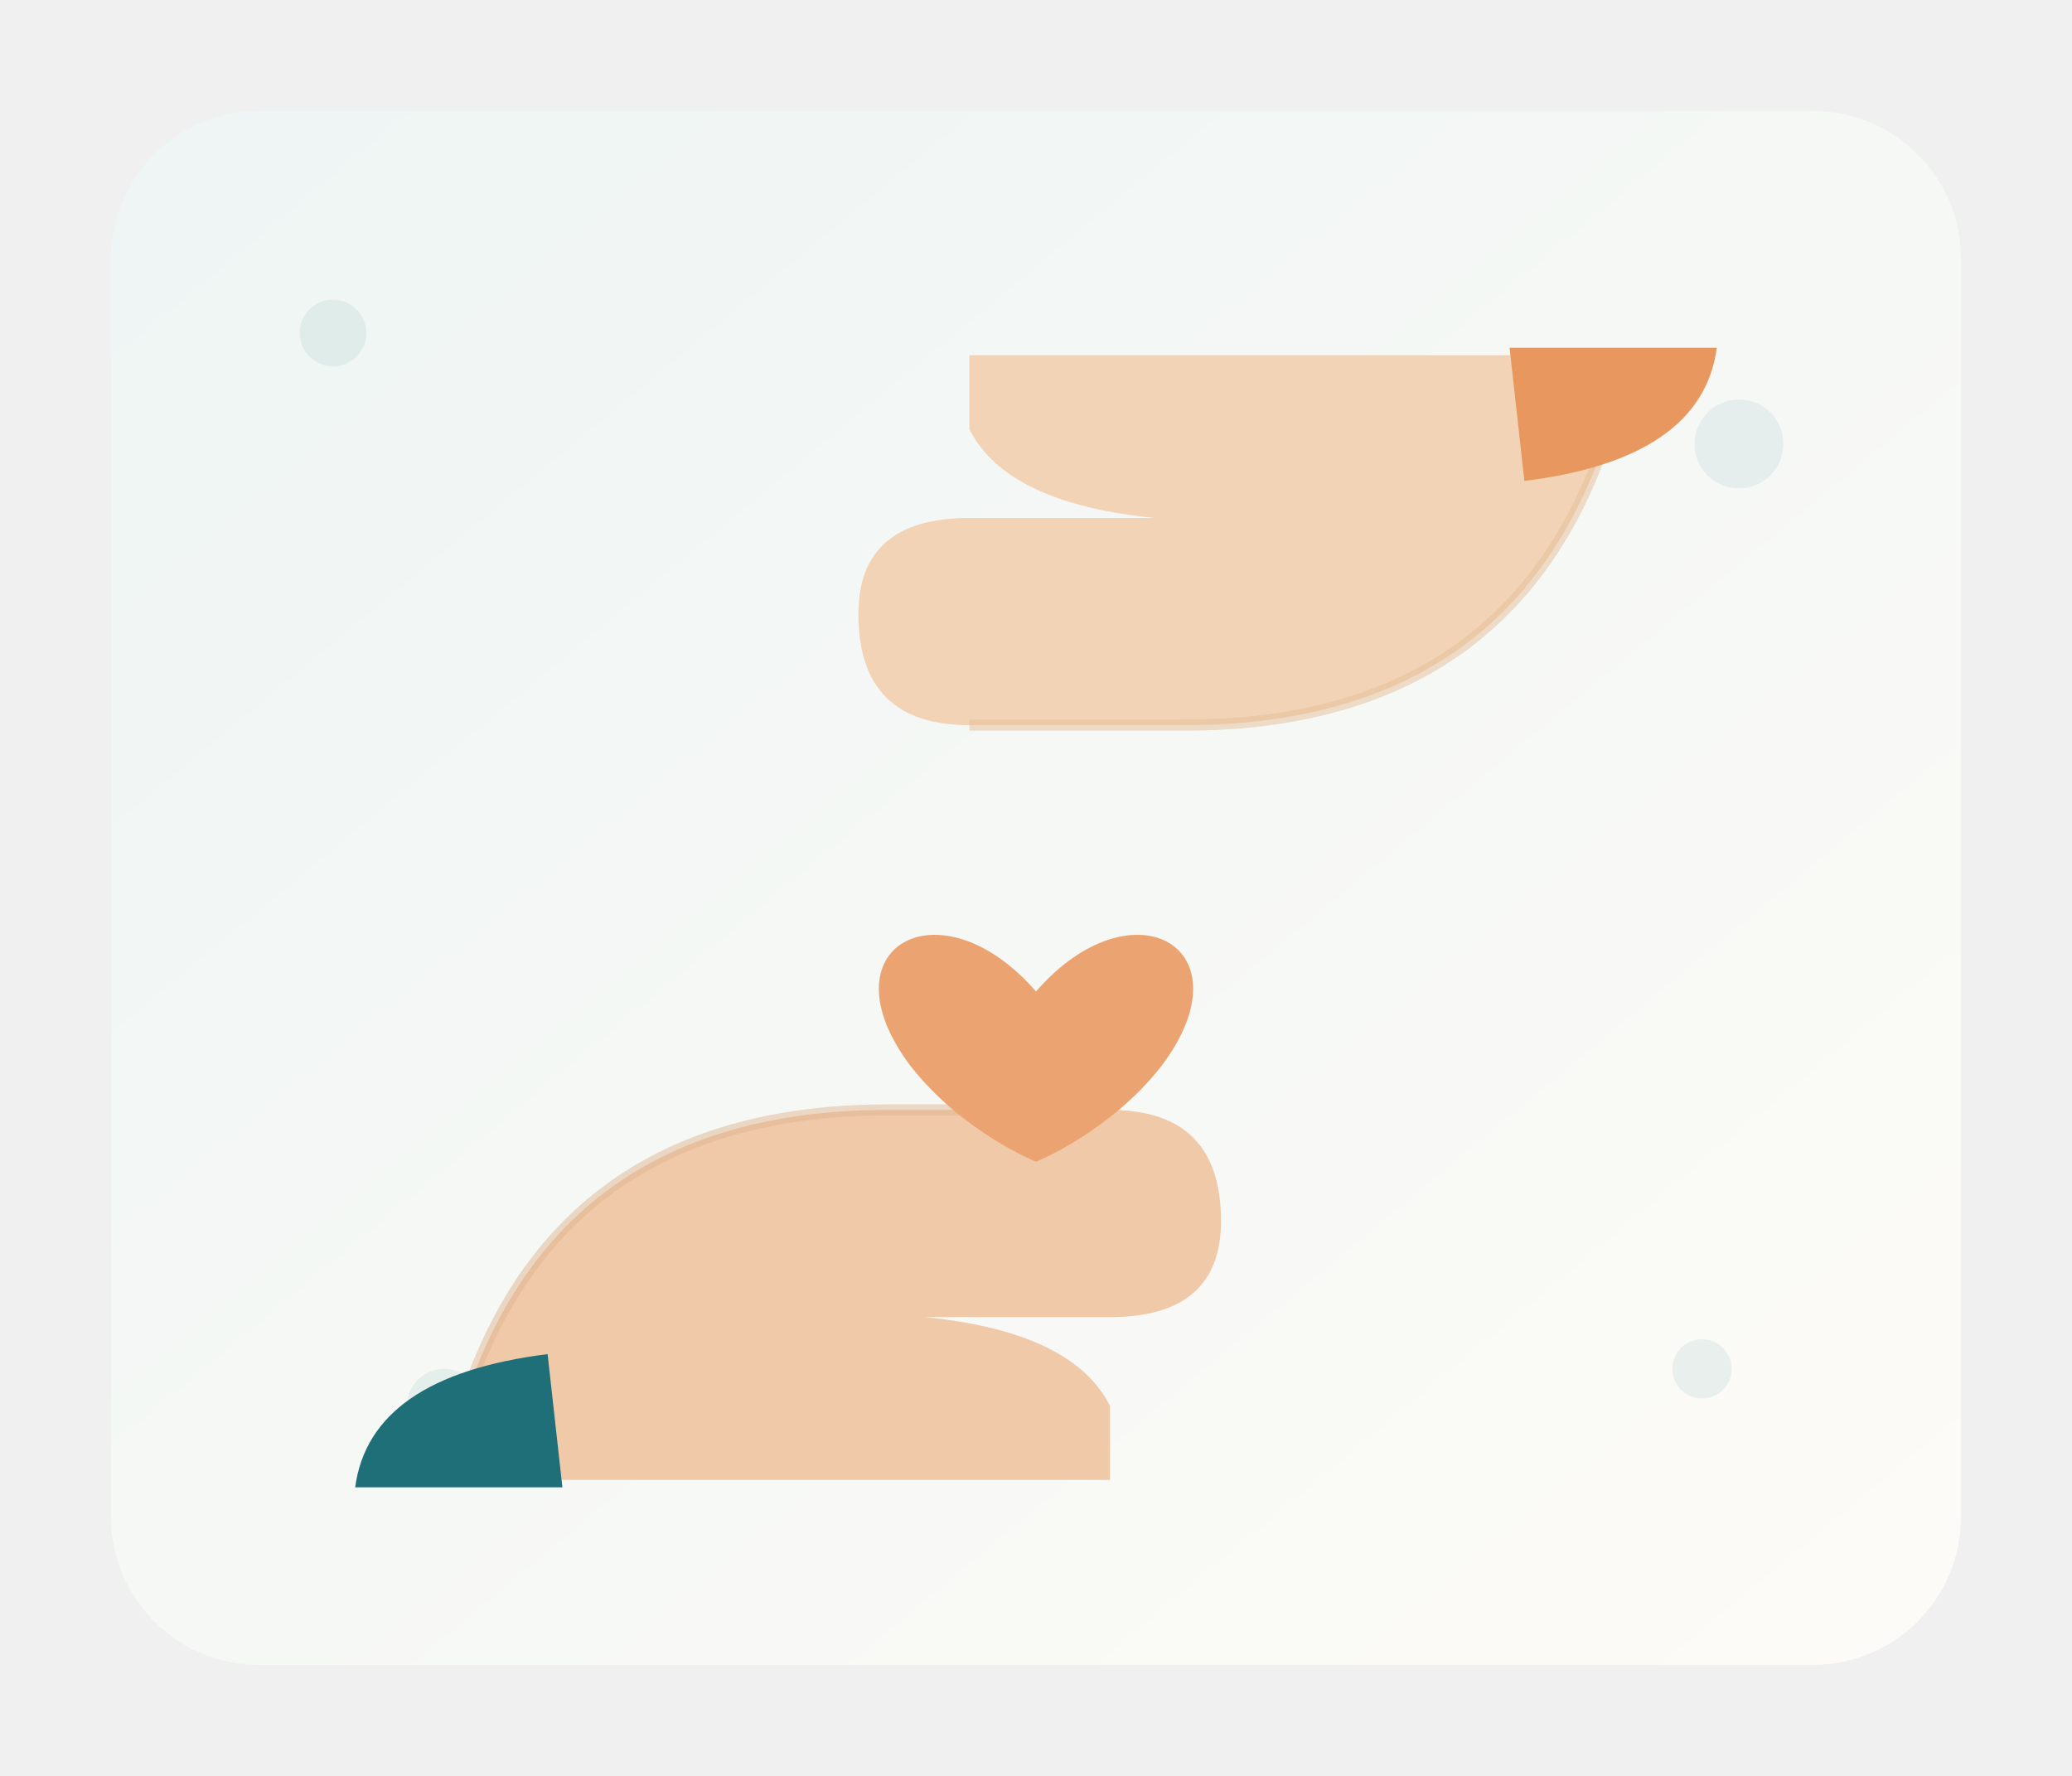
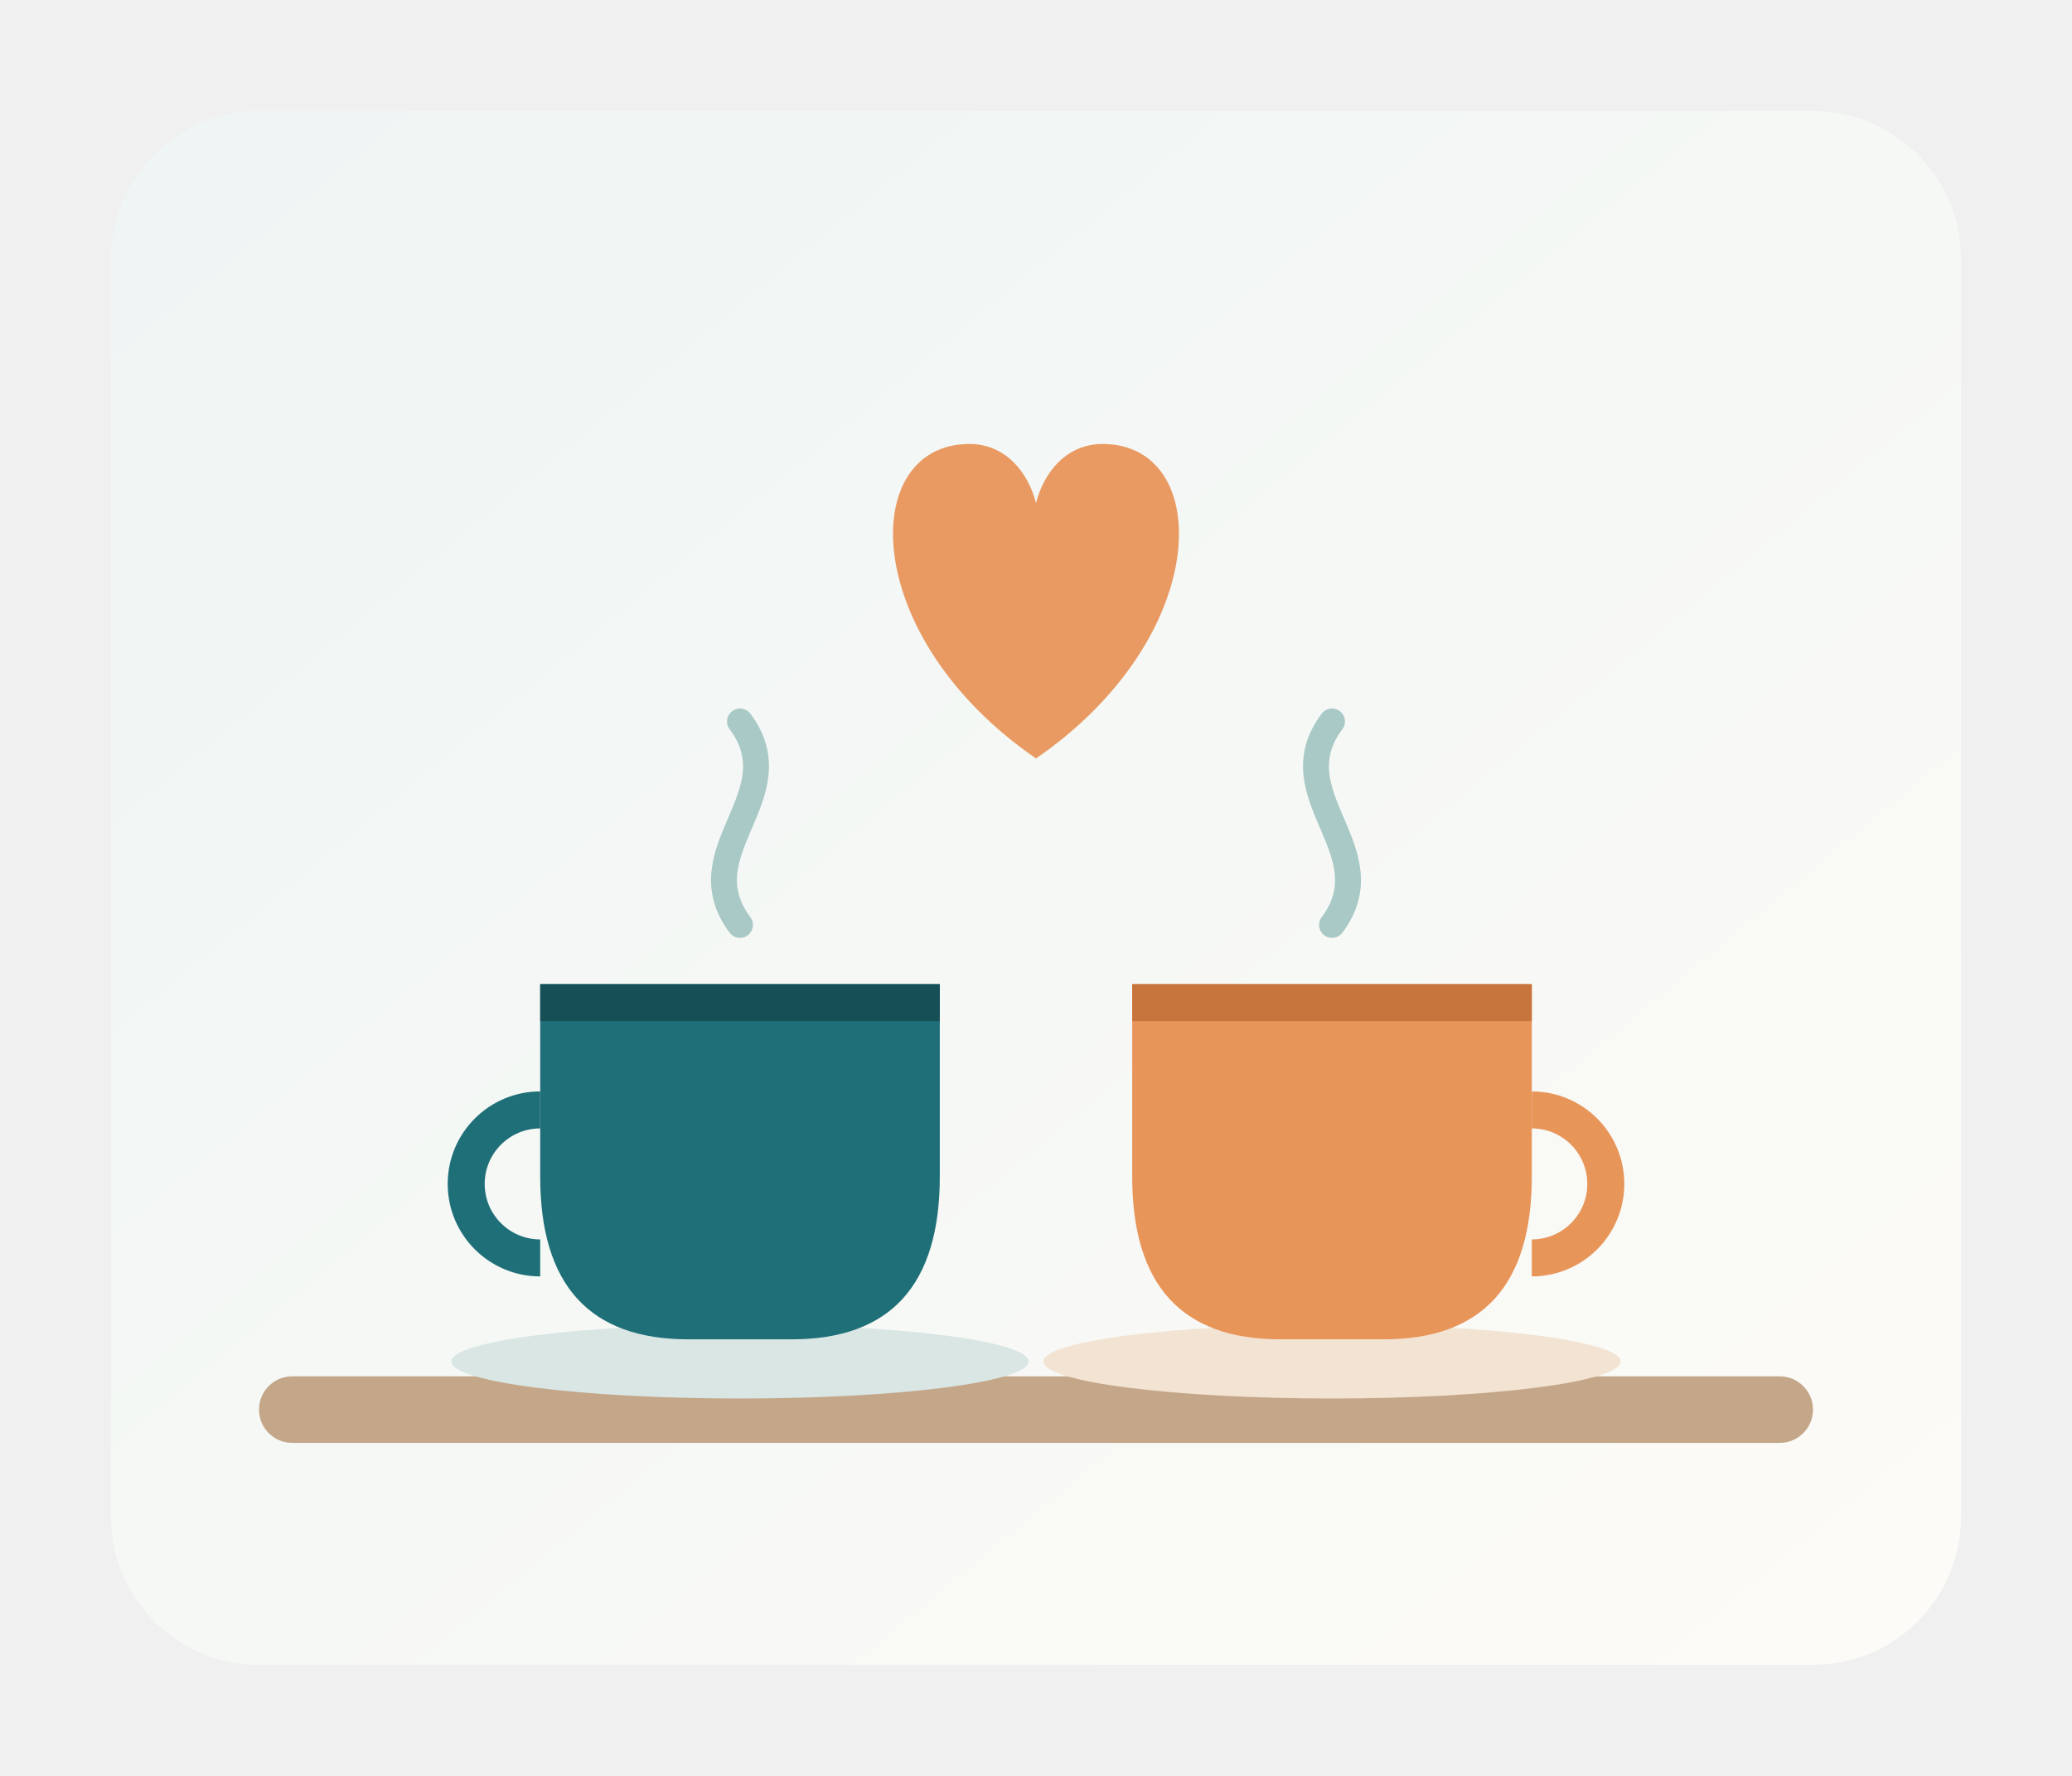
- <svg xmlns="http://www.w3.org/2000/svg" viewBox="0 0 560 480" role="img" aria-label="Zwei Hände reichen sich mit einem Herz für Vertrauen und Nähe">
+ <svg xmlns="http://www.w3.org/2000/svg" viewBox="0 0 560 480" role="img" aria-label="Zwei Kaffeetassen, aus denen ein Herz aufsteigt: Zeit füreinander">
  <defs>
    <linearGradient id="bg2" x1="0" y1="0" x2="1" y2="1">
      <stop offset="0" stop-color="#eef5f4" />
      <stop offset="1" stop-color="#fdfbf7" />
    </linearGradient>
  </defs>
  <rect x="30" y="30" width="500" height="420" rx="40" fill="url(#bg2)" />
-   <g fill="#1f6f78" opacity="0.08">
-     <circle cx="90" cy="90" r="9" />
-     <circle cx="470" cy="120" r="12" />
-     <circle cx="120" cy="380" r="10" />
-     <circle cx="460" cy="370" r="8" />
-   </g>
-   <g>
-     <path d="M120 400 Q140 300 240 300 L300 300 Q330 300 330 330 Q330 356 300 356 L250 356 Q290 360 300 380 L300 400 Z" fill="#f0c9a8" />
-     <path d="M120 400 Q140 300 240 300 L300 300" fill="none" stroke="#e0b591" stroke-width="3" opacity="0.5" />
-     <path d="M96 402 Q100 372 148 366 L152 402 Z" fill="#1f6f78" />
-   </g>
-   <g>
-     <path d="M440 96 Q420 196 320 196 L262 196 Q232 196 232 166 Q232 140 262 140 L312 140 Q272 136 262 116 L262 96 Z" fill="#f2d3b5" />
-     <path d="M440 96 Q420 196 320 196 L262 196" fill="none" stroke="#e3bd98" stroke-width="3" opacity="0.5" />
-     <path d="M464 94 Q460 124 412 130 L408 94 Z" fill="#e8985e" />
-   </g>
-   <g transform="translate(280 248)">
-     <path d="M0 20 C-26 -10 -58 8 -34 40 C-20 58 0 66 0 66 C0 66 20 58 34 40 C58 8 26 -10 0 20 Z" fill="#e8985e" />
-     <path d="M0 20 C-26 -10 -58 8 -34 40 C-20 58 0 66 0 66 C0 66 20 58 34 40 C58 8 26 -10 0 20 Z" fill="#ffffff" opacity="0.12" />
-   </g>
+   <path d="M200 250 C185 230 215 215 200 195 M360 250 C375 230 345 215 360 195" stroke="#a9c9c6" stroke-width="7" fill="none" stroke-linecap="round" />
+   <path d="M280 205 C232 172 232 120 262 120 C272 120 278 128 280 136 C282 128 288 120 298 120 C328 120 328 172 280 205 Z" fill="#e99a62" />
+   <rect x="70" y="372" width="420" height="18" rx="9" fill="#c4a688" />
+   <ellipse cx="200" cy="368" rx="78" ry="10" fill="#d9e6e4" />
+   <path d="M146 300 a20 20 0 1 0 0 40" stroke="#1f6f78" stroke-width="10" fill="none" />
+   <path d="M146 266 H254 V318 Q254 362 214 362 H186 Q146 362 146 318 Z" fill="#1f6f78" />
+   <rect x="146" y="266" width="108" height="10" fill="#174f56" />
+   <ellipse cx="360" cy="368" rx="78" ry="10" fill="#f3e3d3" />
+   <path d="M414 300 a20 20 0 1 1 0 40" stroke="#e8955a" stroke-width="10" fill="none" />
+   <path d="M306 266 H414 V318 Q414 362 374 362 H346 Q306 362 306 318 Z" fill="#e8955a" />
+   <rect x="306" y="266" width="108" height="10" fill="#c8743d" />
</svg>
